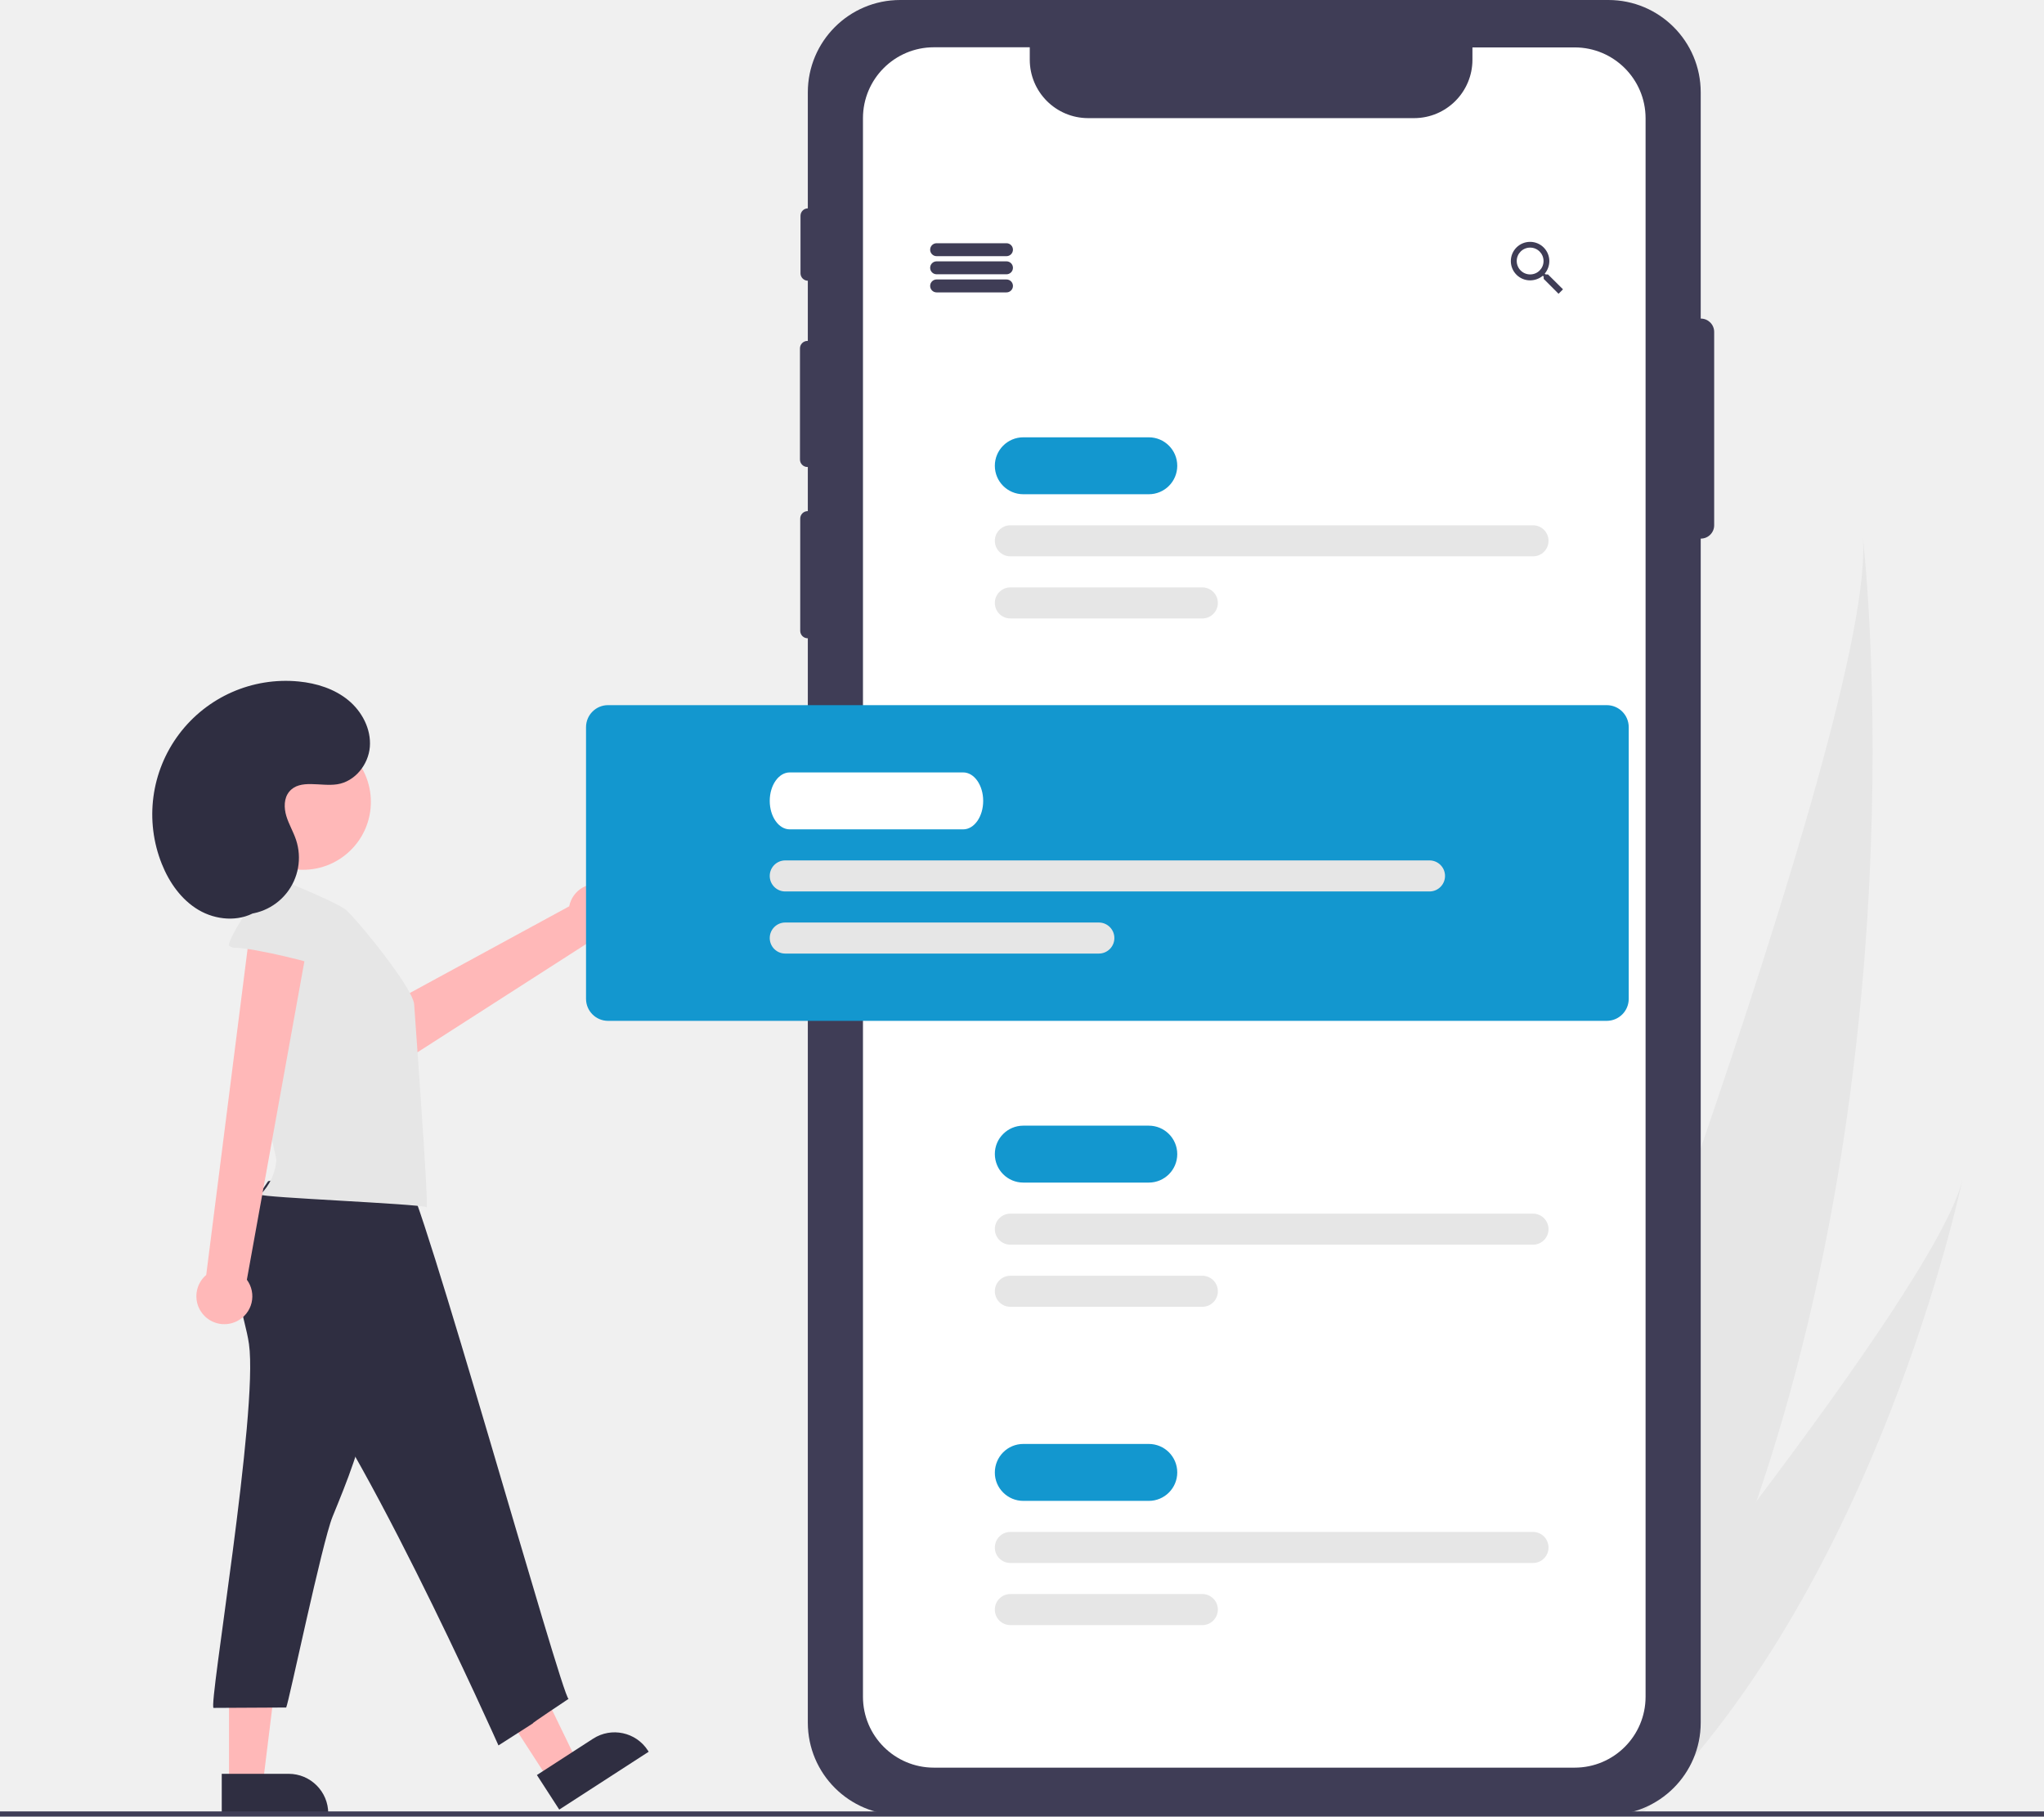
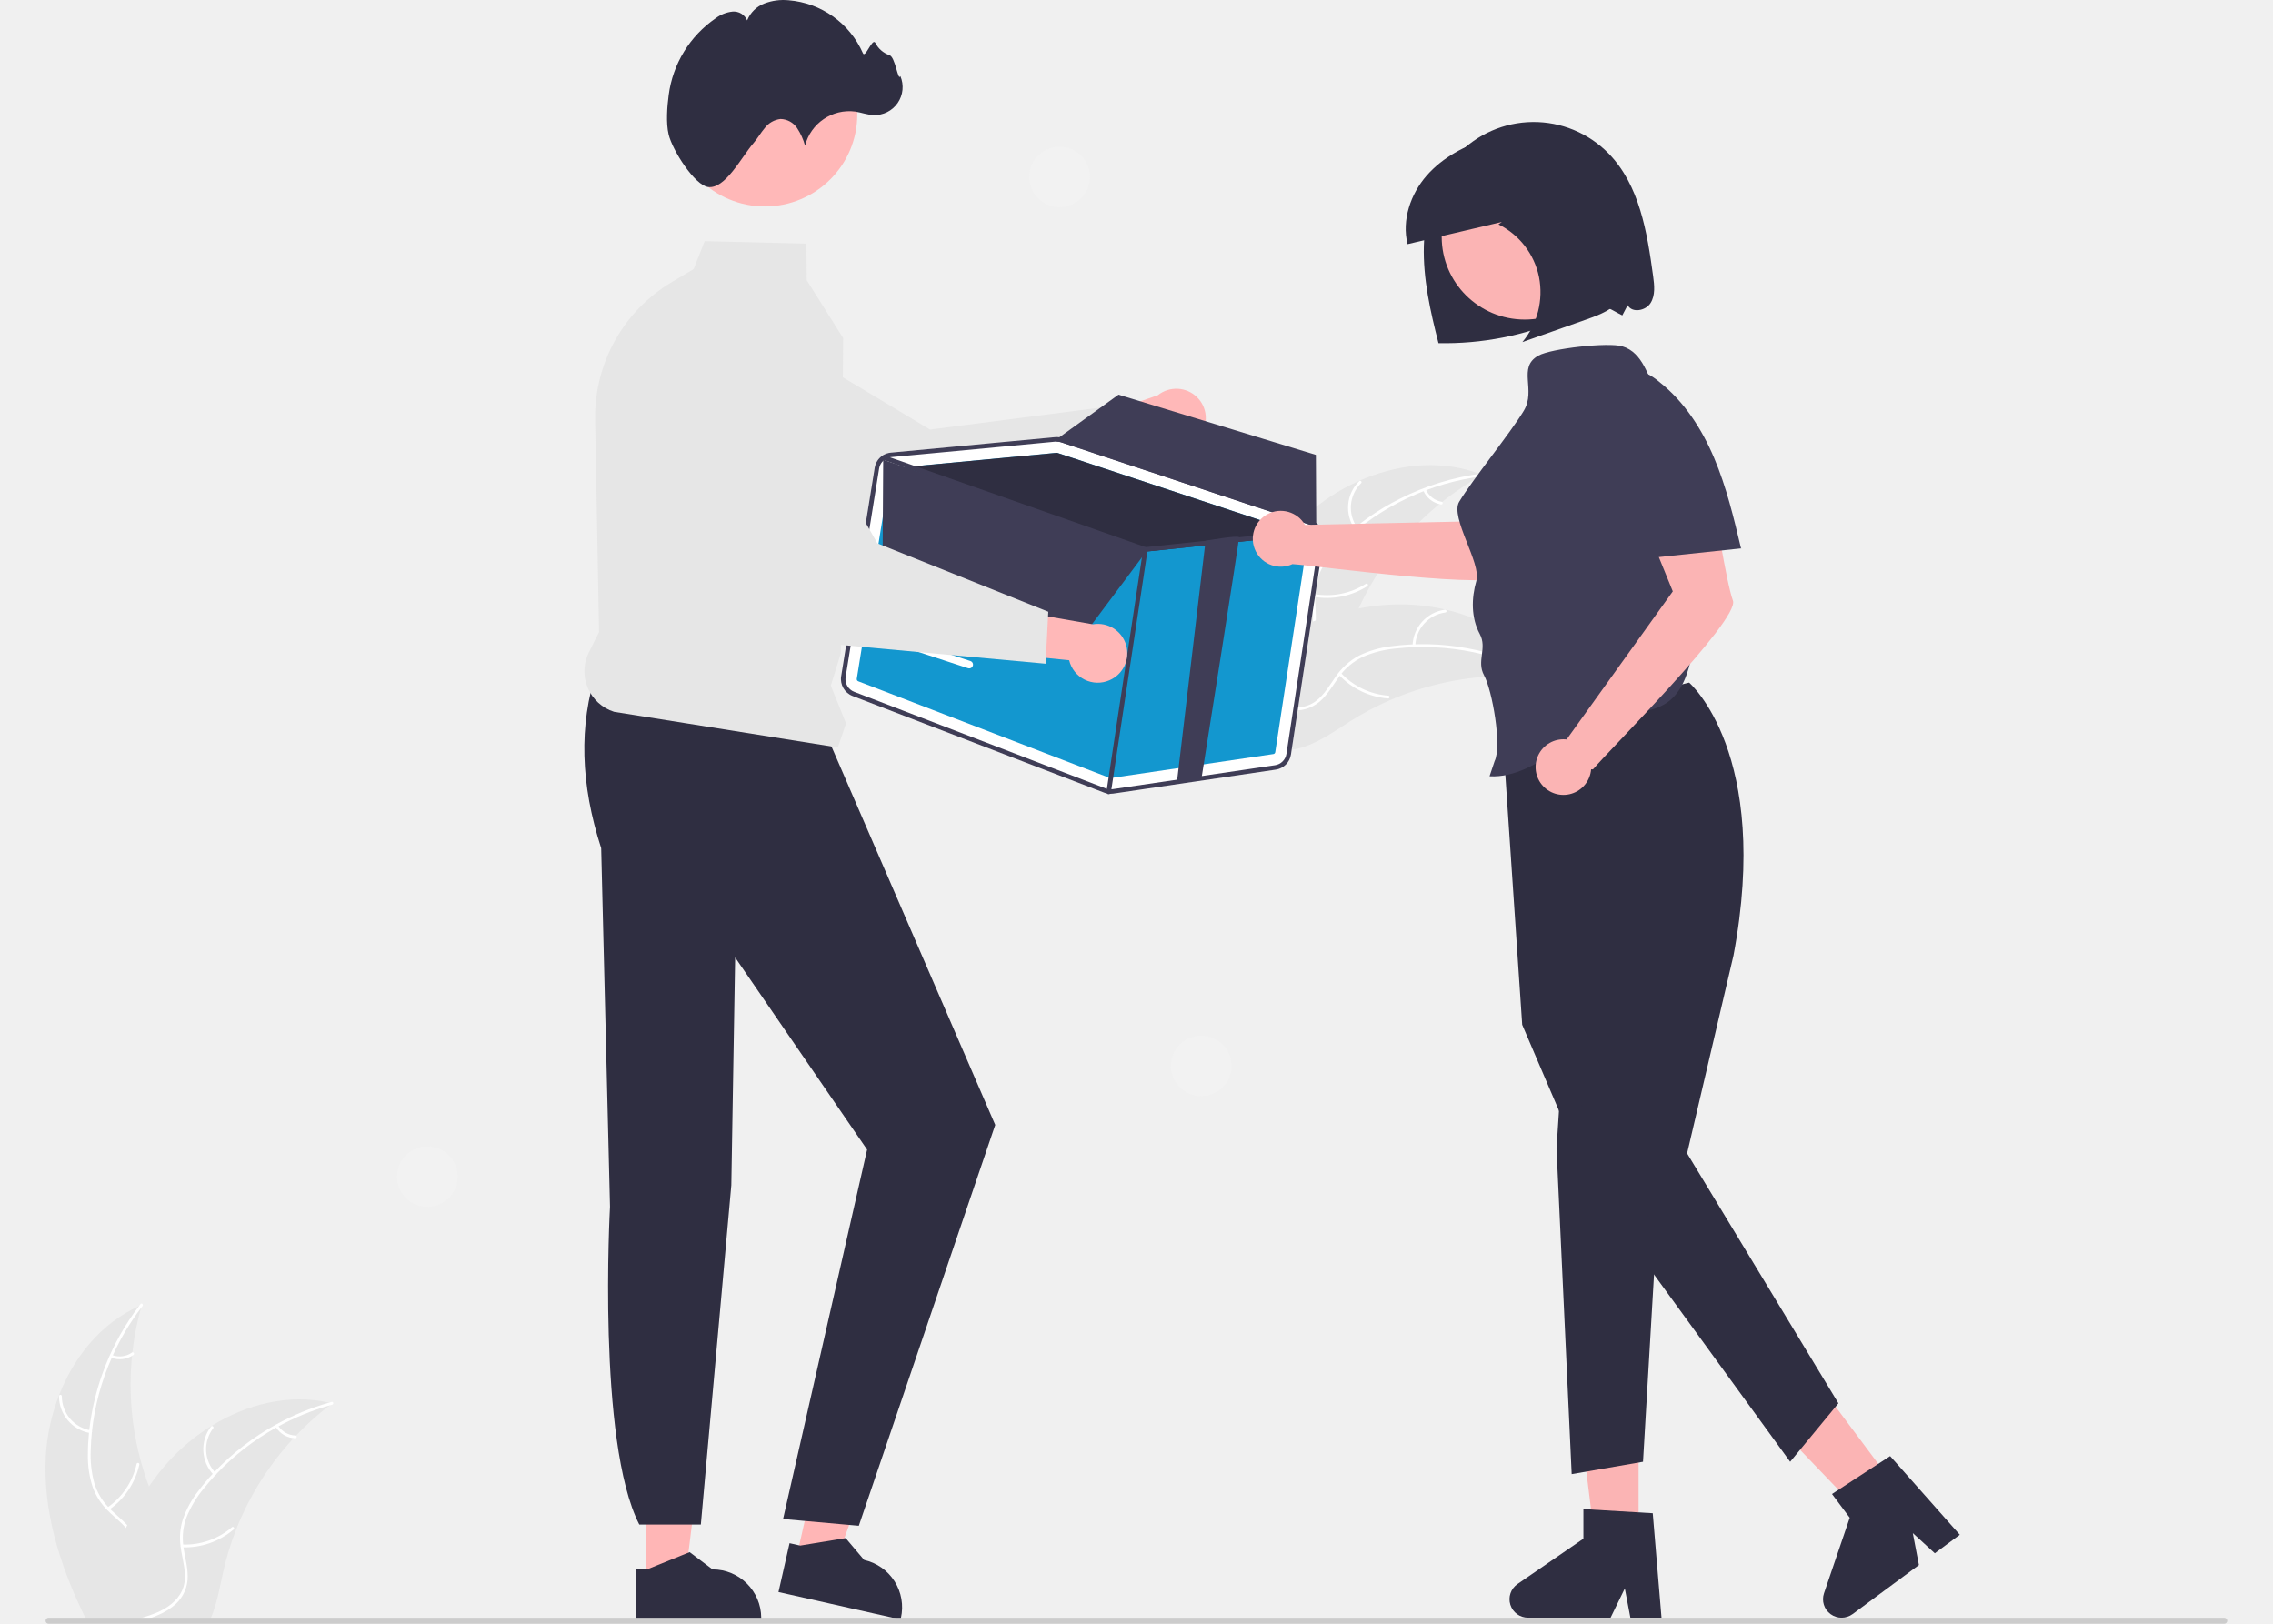
- <svg xmlns="http://www.w3.org/2000/svg" data-name="Layer 1" width="790" height="701.992" viewBox="0 0 790 701.992">
-   <path d="M883.923,679.037c-13.33,39.042-30.472,78-52.433,115.079-.487.835-.98,1.653-1.478,2.485l-54.368-17.2c.313-.787.655-1.668,1.023-2.629,21.929-56.711,154.233-402.236,148.294-470.362C925.601,311.986,946.298,496.53,883.923,679.037Z" transform="translate(-205 -99.00391)" fill="#e6e6e6" />
-   <path d="M841.979,797.434c-.739.755-1.497,1.505-2.261,2.238l-40.786-12.903c.551-.667,1.194-1.453,1.932-2.342,12.079-14.752,47.991-58.919,83.059-105.39,37.685-49.94,74.402-102.533,79.548-124.144C962.438,559.807,930.255,709.403,841.979,797.434Z" transform="translate(-205 -99.00391)" fill="#e6e6e6" />
-   <path d="M862.367,222.118c-.015,0-.03.004-.045.005v-87.429a35.69,35.69,0,0,0-35.69-35.69h-273.72a35.69,35.69,0,0,0-35.69,35.69v44.821a2.892,2.892,0,0,0-2.83,2.889v22.2a2.891,2.891,0,0,0,2.83,2.888v23.257h-.145a2.895,2.895,0,0,0-2.895,2.895v42.93a2.895,2.895,0,0,0,2.895,2.895h.145v17.05h-.045a2.895,2.895,0,0,0-2.895,2.895v43.35a2.895,2.895,0,0,0,2.895,2.895h.045V764.684a35.69,35.69,0,0,0,35.69,35.69h273.72a35.69,35.69,0,0,0,35.69-35.69V307.134c.015,0,.03.004.045.004a5.155,5.155,0,0,0,5.155-5.155v-74.71A5.155,5.155,0,0,0,862.367,222.118Z" transform="translate(-205 -99.00391)" fill="#3f3d56" />
-   <path d="M841.012,144.684v610a27.41,27.41,0,0,1-27.41,27.4h-247.66a27.41,27.41,0,0,1-27.41-27.4v-610a27.41,27.41,0,0,1,27.41-27.41h37.06v4.81a22.58,22.58,0,0,0,22.57,22.57h126a22.57,22.57,0,0,0,22.52-22.57v-4.76h39.51A27.41,27.41,0,0,1,841.012,144.684Z" transform="translate(-205 -99.00391)" fill="#fff" />
-   <path d="M439.411,441.286a10.743,10.743,0,0,0-14.423,7.958l-88.254,47.988,15.517,17.464,81.96-52.599a10.801,10.801,0,0,0,5.2-20.812Z" transform="translate(-205 -99.00391)" fill="#ffb8b8" />
-   <polygon points="211.903 687.551 222.9 680.438 200.697 634.635 184.466 645.133 211.903 687.551" fill="#ffb8b8" />
-   <path d="M413.533,772.484h41.163a0,0,0,0,1,0,0V788.388a0,0,0,0,1,0,0H428.842a15.309,15.309,0,0,1-15.309-15.309v-.595a0,0,0,0,1,0,0Z" transform="translate(1017.487 1100.959) rotate(147.1041)" fill="#2f2e41" />
-   <polygon points="88.511 689.206 101.608 689.206 107.841 638.688 88.511 638.688 88.511 689.206" fill="#ffb8b8" />
-   <path d="M290.705,784.467h41.163a0,0,0,0,1,0,0v15.904a0,0,0,0,1,0,0H306.014A15.309,15.309,0,0,1,290.705,785.062v-.595A0,0,0,0,1,290.705,784.467Z" transform="translate(417.572 1485.835) rotate(-180)" fill="#2f2e41" />
-   <path d="M594,197.996H567a2.5,2.5,0,0,1,0-5h27a2.5,2.5,0,0,1,0,5Z" transform="translate(-205 -99.00391)" fill="#3f3d56" />
-   <path d="M594,204.996H567a2.5,2.5,0,0,1,0-5h27a2.5,2.5,0,0,1,0,5Z" transform="translate(-205 -99.00391)" fill="#3f3d56" />
-   <path d="M594,211.996H567a2.5,2.5,0,0,1,0-5h27a2.5,2.5,0,0,1,0,5Z" transform="translate(-205 -99.00391)" fill="#3f3d56" />
-   <path d="M803.292,205.046h-.91l-.35-.29a7.61,7.61,0,0,0,1.78-4.89,7.44,7.44,0,1,0-7.4,7.48,7.73,7.73,0,0,0,4.88-1.78l.34.29v.92l5.74,5.75,1.72-1.72Zm-6.88,0a5.18,5.18,0,1,1,5.16-5.2l0.0.02a5.15,5.15,0,0,1-5.12,5.18c-.013 0-.027 0-.04 0Z" transform="translate(-205 -99.00391)" fill="#3f3d56" />
-   <path d="M649.005,289.996H600.5a11,11,0,0,1,0-22h48.505a11,11,0,0,1,0,22Z" transform="translate(-205 -99.00391)" fill="#1397cf" />
-   <path d="M797.5,313.996h-202a6,6,0,0,1,0-12h202a6,6,0,0,1,0,12Z" transform="translate(-205 -99.00391)" fill="#e6e6e6" />
-   <path d="M669.7,337.996H595.5a6,6,0,0,1,0-12h74.2a6,6,0,0,1,0,12Z" transform="translate(-205 -99.00391)" fill="#e6e6e6" />
-   <path d="M649.005,555.996H600.5a11,11,0,0,1,0-22h48.505a11,11,0,0,1,0,22Z" transform="translate(-205 -99.00391)" fill="#1397cf" />
-   <path d="M797.5,579.996h-202a6,6,0,0,1,0-12h202a6,6,0,0,1,0,12Z" transform="translate(-205 -99.00391)" fill="#e6e6e6" />
-   <path d="M669.7,603.996H595.5a6,6,0,0,1,0-12h74.2a6,6,0,0,1,0,12Z" transform="translate(-205 -99.00391)" fill="#e6e6e6" />
-   <path d="M649.005,678.996H600.5a11,11,0,0,1,0-22h48.505a11,11,0,0,1,0,22Z" transform="translate(-205 -99.00391)" fill="#1397cf" />
-   <path d="M797.5,702.996h-202a6,6,0,0,1,0-12h202a6,6,0,0,1,0,12Z" transform="translate(-205 -99.00391)" fill="#e6e6e6" />
-   <path d="M669.7,726.996H595.5a6,6,0,0,1,0-12h74.2a6,6,0,0,1,0,12Z" transform="translate(-205 -99.00391)" fill="#e6e6e6" />
-   <path d="M826,493.496H440a8.51,8.51,0,0,1-8.5-8.5v-105a8.51,8.51,0,0,1,8.5-8.5H826a8.51,8.51,0,0,1,8.5,8.5v105A8.51,8.51,0,0,1,826,493.496Z" transform="translate(-205 -99.00391)" fill="#1397cf" />
-   <path d="M301.232,618.416c3.69,25.89-15.85,140.59-13.68,140.58l28.06-.15c1-1.92,13.88-63.81,17.92-73.74,5.64-13.78,11.33-27.73,13.55-42.45,2.09-13.82,1.06-27.9-.3-41.81a2.64,2.64,0,0,0-3.06-3l-37.65-1.94c-7.76-.4-9.6-2.1-8.42,5.52C298.472,607.116,300.412,612.656,301.232,618.416Z" transform="translate(-205 -99.00391)" fill="#2f2e41" />
-   <path d="M308.632,555.466c-7.65,11-15.67,23.66-13.13,36.83,1.93,10,9.55,17.75,16.74,25,28.74,28.86,85.41,156.2,85.41,156.2,27.348-17.5-.652.5,27.1-18-2.46-.19-58.35-201.1-62.98-201.37C343.042,552.886,326.882,551.056,308.632,555.466Z" transform="translate(-205 -99.00391)" fill="#2f2e41" />
-   <path d="M338.89,450.767c-3.886-3.465-31.192-14.152-31.192-14.152a4.684,4.684,0,0,0-1.509.045c-1.554.392-2.263,2.323-1.931,3.885s-2.391,27.224-3.093,38.894c-1.23,20.367,10.765,66.503,10.659,67.914a21.076,21.076,0,0,1-6.208,13.292c.934,1.16,60.265,3.485,64.301,4.858.815-1.033-4.594-74.213-4.843-78.347C364.659,480.881,344.02,455.519,338.89,450.767Z" transform="translate(-205 -99.00391)" fill="#e6e6e6" />
-   <path d="M296.573,609.555a10.743,10.743,0,0,0,3.842-16.018l25.033-138.54-23.36-.308-17.384,136.998a10.801,10.801,0,0,0,11.87,17.868Z" transform="translate(-205 -99.00391)" fill="#ffb8b8" />
-   <path d="M296.372,465.276a4.43,4.43,0,0,1-2.76-.72c-1.39-1.19,9.95-19.4,12.19-19.67,7.29-.84,14.79-1.12,21.86.85s13.72,6.45,16.88,13.08c1.32,2.76-8.25,16.65-12.6,14.61C326.732,470.986,303.232,465.446,296.372,465.276Z" transform="translate(-205 -99.00391)" fill="#e6e6e6" />
-   <circle cx="117.102" cy="309.88" r="26.239" fill="#ffb8b8" />
-   <path d="M296.33,452.267A21.925,21.925,0,0,0,319.415,423.542c-1.044-3.139-2.79-6.017-3.746-9.184s-.982-6.912,1.139-9.451c4.15-4.968,12.148-1.843,18.545-2.831,6.817-1.052,12.046-7.592,12.592-14.468s-3.038-13.68-8.373-18.052-12.216-6.524-19.08-7.199a51.594,51.594,0,0,0-52.955,70.495c2.868,7.176,7.552,13.859,14.206,17.789s15.441,4.685,22.073.718" transform="translate(-205 -99.00391)" fill="#2f2e41" />
-   <path d="M577.277,419.496h-67.054c-4.259,0-7.723-4.935-7.723-11s3.465-11,7.723-11H577.277c4.259,0,7.723,4.935,7.723,11S581.535,419.496,577.277,419.496Z" transform="translate(-205 -99.00391)" fill="#fff" />
-   <path d="M757.5,443.496h-249a6,6,0,0,1,0-12h249a6,6,0,0,1,0,12Z" transform="translate(-205 -99.00391)" fill="#e6e6e6" />
-   <path d="M629.7,467.496H508.5a6,6,0,0,1,0-12H629.7a6,6,0,0,1,0,12Z" transform="translate(-205 -99.00391)" fill="#e6e6e6" />
-   <rect y="699.992" width="790" height="2" fill="#3f3d56" />
+ <svg xmlns="http://www.w3.org/2000/svg" width="700" height="500" viewBox="0 0 700 500">
+   <defs>
+     <clipPath id="clip-no_events">
+       <rect width="700" height="500" />
+     </clipPath>
+   </defs>
+   <g id="no_events" clip-path="url(#clip-no_events)">
+     <g id="no_events-2" data-name="no_events" transform="translate(14 0.028)">
+       <path id="Path_1" data-name="Path 1" d="M624.34,597.775H610.97l-6.362-51.34H624.34Z" transform="translate(-133.709 -122.726)" fill="#fbb4b4" />
+       <path id="Path_2" data-name="Path 2" d="M794.355,760.3h-9.588l-1.711-9.012-4.383,9.012H753.244A5.687,5.687,0,0,1,750,749.931L770.3,735.969v-9.111l21.359,1.269Z" transform="translate(-296.667 -262.195)" fill="#2f2e41" />
+       <path id="Path_3" data-name="Path 3" d="M718.69,579.049l-10.729,7.943-35.876-37.418,15.834-11.723Z" transform="translate(-148.631 -120.798)" fill="#fbb4b4" />
+       <path id="Path_4" data-name="Path 4" d="M913.629,730.033l-7.693,5.7-6.775-6.215,1.884,9.836L880.64,754.455a5.736,5.736,0,0,1-6.775.034,5.677,5.677,0,0,1-2.049-6.429l7.926-23.268-5.461-7.311,17.9-11.671Z" transform="translate(-324.086 -257.468)" fill="#2f2e41" />
+       <path id="Path_5" data-name="Path 5" d="M802.228,398.647s25.366,21.819,13.663,84.018L801.6,543.61l46.6,76.965-14.858,18-60.579-83.305L750.812,504l-6.16-91.243Z" transform="translate(-296.031 -188.484)" fill="#2f2e41" />
+       <path id="Path_6" data-name="Path 6" d="M599.014,425.746l-1.526,23.525,4.669,100.247,21.971-3.81,4.2-71.374Z" transform="translate(-132.134 -95.621)" fill="#2f2e41" />
+       <path id="Path_7" data-name="Path 7" d="M237.445,614.913H249.4L255.088,569H237.443Z" transform="translate(-52.51 -127.794)" fill="#ffb6b6" />
+       <path id="Path_8" data-name="Path 8" d="M402.178,749.265h3.365l13.138-5.319,7.042,5.319h0a14.972,14.972,0,0,1,15,14.937v.487h-38.55Z" transform="translate(-220.293 -266.032)" fill="#2f2e41" />
+       <path id="Path_9" data-name="Path 9" d="M296.932,605.567l11.662,2.621L324.3,564.651l-17.212-3.869Z" transform="translate(-65.666 -125.948)" fill="#ffb6b6" />
+       <path id="Path_10" data-name="Path 10" d="M461.9,739.938l3.283.738,13.993-2.307,5.692,6.732h0A14.938,14.938,0,0,1,496.2,762.964l-.107.474-37.6-8.453Z" transform="translate(-232.745 -264.78)" fill="#2f2e41" />
+       <path id="Path_11" data-name="Path 11" d="M385.561,393.843c-5.605,16.832-5.013,35.1,1.347,54.71l2.719,110.4s-4.051,72.4,9.02,97.877H417.6l9.386-104.488,1.179-70.133,40.642,59.169L442.926,655.125l23.332,2.077,42.007-123.439L456.436,414Z" transform="translate(-215.768 -187.405)" fill="#2f2e41" />
+       <path id="Path_12" data-name="Path 12" d="M659.205,327.586c14.5-13.009,36.068-19.55,54.159-12.255a89.652,89.652,0,0,0-40.413,46.474c-2.88,7.629-5.286,16.413-12.37,20.5-4.408,2.541-9.892,2.666-14.834,1.439s-9.473-3.686-13.941-6.121l-1.271-.029C636.243,359.008,644.706,340.595,659.205,327.586Z" transform="translate(-270.794 -169.091)" fill="#e6e6e6" />
+       <path id="Path_13" data-name="Path 13" d="M713.321,316.47a77.011,77.011,0,0,0-42.764,20.107,32.984,32.984,0,0,0-6.5,8.046,18.834,18.834,0,0,0-2.195,9.7c.078,3.147.525,6.357-.167,9.468a11.58,11.58,0,0,1-5.783,7.513c-3.541,2.026-7.6,2.665-11.594,3.152-4.433.541-9.047,1.033-12.884,3.509-.465.3-.905-.436-.441-.735,6.677-4.307,15.125-2.74,22.3-5.615,3.35-1.341,6.314-3.7,7.363-7.256.917-3.113.46-6.423.353-9.609a20.091,20.091,0,0,1,1.791-9.569,30.475,30.475,0,0,1,6.165-8.265,74.569,74.569,0,0,1,18.952-13.508,78.479,78.479,0,0,1,25.39-7.8c.548-.07.552.787.008.857Z" transform="translate(-270.852 -169.835)" fill="#fff" />
+       <path id="Path_14" data-name="Path 14" d="M685.839,333.464a11.444,11.444,0,0,1,1.271-14.814c.394-.387,1.016.205.621.592a10.6,10.6,0,0,0-1.154,13.782C686.9,333.472,686.161,333.909,685.839,333.464Z" transform="translate(-282.552 -170.49)" fill="#fff" />
+       <path id="Path_15" data-name="Path 15" d="M670.212,362.554a22.308,22.308,0,0,0,15.884-3.166c.466-.3.906.437.441.735A23.2,23.2,0,0,1,670,363.384c-.546-.1-.333-.928.21-.83Z" transform="translate(-279.452 -179.651)" fill="#fff" />
+       <path id="Path_16" data-name="Path 16" d="M714.221,321.888a6.523,6.523,0,0,0,4.882,3.8c.547.091.333.921-.21.83a7.31,7.31,0,0,1-5.411-4.187.441.441,0,0,1,.149-.587.433.433,0,0,1,.59.148Z" transform="translate(-289.126 -171.199)" fill="#fff" />
+       <path id="Path_17" data-name="Path 17" d="M732.993,390.48c-.343-.047-.686-.094-1.034-.136a86.341,86.341,0,0,0-13.927-.7c-.36.005-.725.016-1.084.031a90.964,90.964,0,0,0-32.517,7.452,88.146,88.146,0,0,0-11.81,6.246c-5.209,3.283-10.594,7.256-16.417,8.6a15.182,15.182,0,0,1-1.84.326l-24.058-20.739c-.031-.074-.067-.144-.1-.218l-1-.784c.186-.136.382-.273.568-.409.107-.079.22-.154.328-.234.073-.051.147-.1.21-.153.024-.017.049-.034.069-.046.063-.051.127-.091.186-.136q1.638-1.155,3.3-2.291c0-.005,0-.005.015-.006a129.6,129.6,0,0,1,26.949-14.422c.286-.107.576-.221.872-.319a84.273,84.273,0,0,1,13.193-3.7,74.558,74.558,0,0,1,7.44-1.035,62.008,62.008,0,0,1,19.256,1.358c12.573,2.9,24.074,9.776,30.886,20.5C732.654,389.931,732.824,390.2,732.993,390.48Z" transform="translate(-270.501 -181.506)" fill="#e6e6e6" />
+       <path id="Path_18" data-name="Path 18" d="M732.822,394.288a77.15,77.15,0,0,0-46.3-9.579,33.22,33.22,0,0,0-10.055,2.529,18.964,18.964,0,0,0-7.621,6.433c-1.841,2.56-3.425,5.39-5.859,7.459a11.661,11.661,0,0,1-9.16,2.532c-4.052-.5-7.681-2.428-11.163-4.433-3.867-2.225-7.848-4.6-12.409-4.921-.553-.039-.459-.891.093-.852,7.936.563,13.733,6.879,21.2,8.887,3.486.937,7.276.834,10.267-1.38,2.615-1.936,4.252-4.853,6.093-7.461a20.227,20.227,0,0,1,7.216-6.567,30.7,30.7,0,0,1,9.921-2.9,74.9,74.9,0,0,1,23.3.575,78.453,78.453,0,0,1,24.989,8.992c.48.272-.035.959-.512.689Z" transform="translate(-270.649 -185.057)" fill="#fff" />
+       <path id="Path_19" data-name="Path 19" d="M709.2,380.777a11.5,11.5,0,0,1,9.973-11.066c.549-.072.688.773.138.846a10.649,10.649,0,0,0-9.256,10.312c-.012.551-.867.456-.855-.092Z" transform="translate(-288.191 -181.985)" fill="#fff" />
+       <path id="Path_20" data-name="Path 20" d="M680.661,394.777a22.266,22.266,0,0,0,14.6,6.993c.552.041.459.893-.093.852a23.16,23.16,0,0,1-15.175-7.307c-.377-.405.3-.94.67-.537Z" transform="translate(-281.707 -187.583)" fill="#fff" />
+       <path id="Path_21" data-name="Path 21" d="M740.8,388.054a6.479,6.479,0,0,0,1.6,5.957c.382.4-.291.935-.67.537a7.26,7.26,0,0,1-1.788-6.586.444.444,0,0,1,.474-.38A.431.431,0,0,1,740.8,388.054Z" transform="translate(-294.95 -185.999)" fill="#fff" />
+       <path id="Path_22" data-name="Path 22" d="M208.583,730.266a19.127,19.127,0,0,1-7.679,10.29c-.584.419-1.184.806-1.791,1.171-.187.109-.374.225-.569.326q-.315.186-.631.349H181.066c-.3-.613-.6-1.233-.9-1.846-7.22-15.105-12.29-31.4-11.426-48.006a61.222,61.222,0,0,1,4.027-18.8c4.626-12,13.069-22.378,24.682-27.6.288-.132.592-.264.888-.388-.093.333-.187.659-.28.992a85.568,85.568,0,0,0-2.633,13.64c-.047.357-.086.714-.117,1.078a89.609,89.609,0,0,0,2.9,33.1c.008.023.016.054.023.078q.993,3.571,2.305,7.033c.685,1.822,1.425,3.621,2.235,5.389C206.153,714.486,210.686,722.4,208.583,730.266Z" transform="translate(-168.648 -243.98)" fill="#e6e6e6" />
+       <path id="Path_23" data-name="Path 23" d="M202.258,645.987c-.164.217-.327.426-.491.644a76.02,76.02,0,0,0-8.661,14.547c-.125.256-.241.512-.343.775a75.583,75.583,0,0,0-6.091,22.673,1.152,1.152,0,0,0-.016.163c-.195,1.83-.312,3.675-.358,5.521a32.8,32.8,0,0,0,1.114,10.266,18.413,18.413,0,0,0,4.253,7.3c.195.209.389.419.6.62.156.163.327.326.491.481,1.573,1.5,3.295,2.885,4.774,4.49a16.627,16.627,0,0,1,1.83,2.326,11.513,11.513,0,0,1,1.246,9.383c-1.059,3.924-3.481,7.235-5.958,10.391-1.238,1.582-2.516,3.179-3.622,4.87-.4.6-.779,1.217-1.121,1.846h-.981c.327-.628.685-1.241,1.075-1.846,2.843-4.459,6.885-8.289,8.98-13.2,1.418-3.311,1.846-7.064.055-10.313a13.71,13.71,0,0,0-1.893-2.621c-1.425-1.605-3.131-2.978-4.681-4.428-.389-.364-.771-.737-1.137-1.124a19.348,19.348,0,0,1-4.393-6.9,30.3,30.3,0,0,1-1.511-10.181c0-2.2.117-4.42.335-6.622.023-.279.055-.566.086-.853a77.943,77.943,0,0,1,15.32-38.174c.156-.217.319-.426.483-.636C201.978,644.955,202.593,645.56,202.258,645.987Z" transform="translate(-172.355 -243.865)" fill="#fff" />
+       <path id="Path_24" data-name="Path 24" d="M183.633,693.262a11.5,11.5,0,0,1-9.622-11.37.431.431,0,0,1,.86-.019,10.646,10.646,0,0,0,8.972,10.558c.546.089.333.919-.21.83Z" transform="translate(-169.834 -252.001)" fill="#fff" />
+       <path id="Path_25" data-name="Path 25" d="M193.11,722.246a22.125,22.125,0,0,0,8.983-13.421c.118-.539.952-.329.834.21a23.014,23.014,0,0,1-9.376,13.947c-.456.315-.894-.422-.441-.735Z" transform="translate(-174.016 -258.074)" fill="#fff" />
+       <path id="Path_26" data-name="Path 26" d="M194.81,665.435a6.552,6.552,0,0,0,6.148-.753c.451-.321.889.417.441.735a7.342,7.342,0,0,1-6.8.849.443.443,0,0,1-.312-.52.432.432,0,0,1,.522-.31Z" transform="translate(-174.316 -248.213)" fill="#fff" />
+       <path id="Path_27" data-name="Path 27" d="M261.584,684.52c-.273.209-.553.419-.826.636a85.831,85.831,0,0,0-10.351,9.3c-.249.256-.5.52-.74.783l-.008.008a90.161,90.161,0,0,0-17.649,28.024l-.023.07c-.008.023-.016.039-.023.062a88.449,88.449,0,0,0-3.918,12.732c-.95,4.234-1.729,8.77-3.217,12.849-.226.628-.475,1.248-.74,1.846H189.462c.117-.613.241-1.233.366-1.846a123.905,123.905,0,0,1,8.209-26.132c.125-.279.249-.558.389-.837a83.883,83.883,0,0,1,6.706-11.9.007.007,0,0,1,0-.006l.006,0a73.637,73.637,0,0,1,4.517-5.963,61.546,61.546,0,0,1,14.58-12.593c.031-.023.07-.039.1-.062,10.935-6.754,23.9-9.972,36.287-7.188h.008C260.953,684.373,261.264,684.442,261.584,684.52Z" transform="translate(-173.251 -252.413)" fill="#e6e6e6" />
+       <path id="Path_28" data-name="Path 28" d="M265.081,685.151c-.265.07-.53.147-.787.225a76.978,76.978,0,0,0-15.709,6.413c-.249.132-.5.271-.748.411a76.479,76.479,0,0,0-18.529,14.415.027.027,0,0,0-.008.016c-.062.062-.132.132-.187.194-1.246,1.334-2.446,2.722-3.583,4.148a33.134,33.134,0,0,0-5.312,8.863,18.281,18.281,0,0,0-1.02,8.382c.023.287.062.566.1.853.031.225.062.45.1.682.514,3.109,1.4,6.227,1.153,9.4a11.549,11.549,0,0,1-4.681,8.243,18.55,18.55,0,0,1-2.866,1.815,28.774,28.774,0,0,1-4.494,1.845h-3.061l1.231-.349a37.658,37.658,0,0,0,4.307-1.5,21,21,0,0,0,2.337-1.148c3.131-1.791,5.74-4.536,6.285-8.2.475-3.21-.444-6.421-.989-9.561-.093-.543-.179-1.078-.226-1.613a18.87,18.87,0,0,1,.662-8.111,30.249,30.249,0,0,1,4.953-9.041,64.7,64.7,0,0,1,4.268-5.079q.28-.314.584-.628A78.543,78.543,0,0,1,247.72,691.3h.008a77.515,77.515,0,0,1,16.434-6.777h.008c.257-.078.522-.155.779-.225C265.486,684.159,265.61,685,265.081,685.151Z" transform="translate(-176.787 -252.633)" fill="#fff" />
+       <path id="Path_29" data-name="Path 29" d="M234.219,708.9a11.444,11.444,0,0,1-.807-14.846c.337-.437,1.035.063.7.5a10.6,10.6,0,0,0,.779,13.808c.383.4-.29.933-.67.537Z" transform="translate(-182.45 -254.79)" fill="#fff" />
+       <path id="Path_30" data-name="Path 30" d="M222.623,739.363a22.289,22.289,0,0,0,15.288-5.332c.42-.36.959.308.539.667a23.184,23.184,0,0,1-15.92,5.516c-.554-.022-.459-.873.093-.852Z" transform="translate(-180.482 -263.782)" fill="#fff" />
+       <path id="Path_31" data-name="Path 31" d="M260.428,693.628a6.534,6.534,0,0,0,5.364,3.083c.554.014.458.866-.093.852a7.322,7.322,0,0,1-5.942-3.4.441.441,0,0,1,.065-.6A.434.434,0,0,1,260.428,693.628Z" transform="translate(-188.777 -254.696)" fill="#fff" />
+       <path id="Path_32" data-name="Path 32" d="M612.742,296.519a9.06,9.06,0,0,1-13.838.649l-29.441,12.748,2.868-16.363,27.518-9.6a9.113,9.113,0,0,1,12.051.58,9.014,9.014,0,0,1,.842,11.983Z" transform="translate(-257.288 -162.277)" fill="#ffb8b8" />
+       <path id="Path_33" data-name="Path 33" d="M554.3,294.135,485.923,324.46l-.147-.052-77.937-27.651A25.505,25.505,0,0,1,396.326,263.6h0a25.7,25.7,0,0,1,36.6-11.349l58,34.785,56.242-7.257Z" transform="translate(-218.496 -154.785)" fill="#e6e6e6" />
+       <path id="Path_34" data-name="Path 34" d="M840.571,770.936a.922.922,0,0,1-.927.923H169.607a.923.923,0,1,1,0-1.846H839.644a.922.922,0,0,1,.927.923Z" transform="translate(-168.655 -271.887)" fill="#ccc" />
+       <path id="Path_35" data-name="Path 35" d="M459.823,379.247,390.89,368.27a13.082,13.082,0,0,1-7.754-18.336l3.126-6.225-1.214-65.4a48.4,48.4,0,0,1,23.628-42.38l6.722-4,3.4-8.589,31.326.761.091,11.265,11.218,17.81v.074l-.7,96.938-3.092,10,4.675,11.636Z" transform="translate(-215.775 -149.112)" fill="#e6e6e6" />
+       <ellipse id="Ellipse_1" data-name="Ellipse 1" cx="28.462" cy="28.337" rx="28.462" ry="28.337" transform="translate(193.089 6.868)" fill="#ffb8b8" />
+       <path id="Path_36" data-name="Path 36" d="M414.912,168.99c-.849-3.561-.459-8.571.021-12.156A34,34,0,0,1,429.4,133.207a10.447,10.447,0,0,1,5.191-2.054,4.483,4.483,0,0,1,4.505,2.713,9.32,9.32,0,0,1,5.269-5.2,16.528,16.528,0,0,1,7.5-1.006,27.406,27.406,0,0,1,22.869,16.276c.76,1.8,2.884-4.843,3.847-3.145a7.576,7.576,0,0,0,4.3,3.763c1.887.524,2.654,8.266,3.4,6.461a8.611,8.611,0,0,1-8.264,12c-1.921-.072-3.758-.775-5.656-1.078a14.1,14.1,0,0,0-15.439,10.507A18.559,18.559,0,0,0,454.463,167a6.33,6.33,0,0,0-5.073-2.775,7.111,7.111,0,0,0-4.882,2.794c-1.253,1.465-2.194,3.174-3.456,4.631-3.7,4.275-8.713,14.244-13.992,13.517C422.895,184.591,416.071,173.851,414.912,168.99Z" transform="translate(-222.999 -127.607)" fill="#2f2e41" />
+       <path id="Path_37" data-name="Path 37" d="M631.812,332.94a5.529,5.529,0,0,0-3.744-6.09l-76.649-25.416a5.578,5.578,0,0,0-2.284-.261l-19.212,1.809L518.9,304.023l-20.343,1.914a5.563,5.563,0,0,0-4.972,4.645l-10.329,64.234a5.569,5.569,0,0,0,3.493,6.045L564.2,410.624a5.429,5.429,0,0,0,1.127.3,5.582,5.582,0,0,0,1.695.013l50.045-7.385a5.534,5.534,0,0,0,4.691-4.652Z" transform="translate(-238.209 -166.588)" fill="#fff" />
+       <path id="Path_38" data-name="Path 38" d="M489.887,377.74,567.336,407.5a.7.7,0,0,0,.356.042l50.039-7.384a.687.687,0,0,0,.588-.583l10.063-65.962a.7.7,0,0,0-.467-.761l-.515-.174L551.26,307.443a.53.53,0,0,0-.107-.026.693.693,0,0,0-.179-.009l-46.859,4.415-3.718.347a.7.7,0,0,0-.619.58l-10.327,64.231a.7.7,0,0,0,.436.758Z" transform="translate(-239.592 -167.993)" fill="#1397cf" />
+       <path id="Path_39" data-name="Path 39" d="M508.282,311.823l46.859-4.415a.7.7,0,0,1,.179.009.524.524,0,0,1,.107.026l76.139,25.237L611.482,334.8l-7.516.788-21.388,2.25a1.527,1.527,0,0,1-.188,0l-.122-.035Z" transform="translate(-243.758 -167.993)" fill="#2f2e41" />
+       <path id="Path_40" data-name="Path 40" d="M486.746,380.864,564.2,410.626a5.254,5.254,0,0,0,1.13.294,5.648,5.648,0,0,0,1.7.021l50.039-7.384a5.545,5.545,0,0,0,4.7-4.656L631.81,332.94a5.553,5.553,0,0,0-.326-2.882c-.051-.122-.1-.243-.161-.358a5.426,5.426,0,0,0-1.763-2.092,5.567,5.567,0,0,0-1.492-.757l-.091-.032-76.555-25.385a7,7,0,0,0-.956-.231,5.545,5.545,0,0,0-1.335-.026l-19.209,1.8L518.9,304.026l-20.346,1.913a5.539,5.539,0,0,0-2.351.773,1.038,1.038,0,0,0-.158.094.926.926,0,0,0-.1.076,5.54,5.54,0,0,0-2.357,3.694l-10.335,64.238a5.575,5.575,0,0,0,3.5,6.05Zm8.211-70.064a4.1,4.1,0,0,1,.989-2.071,3.615,3.615,0,0,1,.526-.511,4.149,4.149,0,0,1,1.81-.84,3.161,3.161,0,0,1,.4-.056l34.258-3.222,16.328-1.547c.111-.013.212-.011.315-.017a3.916,3.916,0,0,1,.738.055,3.236,3.236,0,0,1,.658.156l76.645,25.417.174.063a4.154,4.154,0,0,1,2.643,4.5l-10.063,65.97a4.157,4.157,0,0,1-3.512,3.491l-50.047,7.383a4.234,4.234,0,0,1-2.121-.241l-77.45-29.755a4.186,4.186,0,0,1-2.616-4.533Z" transform="translate(-238.208 -166.588)" fill="#3f3d56" />
+       <path id="Path_41" data-name="Path 41" d="M499.341,308.86a.681.681,0,0,1,.209-.3.822.822,0,0,1,.1-.068c.033-.013.066-.033.1-.045a.683.683,0,0,1,.486-.008l1.612.566L580.6,336.664l18.432-1.939,10.314-1.083,21.831-2.3,1.952-.2.38-.042a.7.7,0,0,1,.742.507.577.577,0,0,1,.021.111.692.692,0,0,1-.429.715.775.775,0,0,1-.193.052l-2.655.277-21.5,2.263-7.516.788-21.388,2.25a1.514,1.514,0,0,1-.188,0l-.122-.035-80.246-28.174-.272-.1a.522.522,0,0,1-.171-.094A.7.7,0,0,1,499.341,308.86Z" transform="translate(-241.773 -168.216)" fill="#3f3d56" />
+       <path id="Path_42" data-name="Path 42" d="M588.753,420.941a.694.694,0,0,1-.578-.788l11.307-74.7a.7.7,0,0,1,.792-.582h.006a.694.694,0,0,1,.578.788l-11.307,74.7a.7.7,0,0,1-.792.582Z" transform="translate(-261.424 -176.406)" fill="#3f3d56" />
+       <path id="Path_43" data-name="Path 43" d="M623.581,415.273l-7.52.79,8.8-74.079s10.043-1.81,10.312-1.084C635.334,341.333,623.653,414.8,623.581,415.273Z" transform="translate(-267.593 -175.476)" fill="#3f3d56" />
+       <path id="Path_44" data-name="Path 44" d="M331.193,182.533l-.2,33.783L391.06,239.1l21.572-28.849Z" transform="translate(-73.198 -41)" fill="#3f3d56" />
+       <path id="Path_45" data-name="Path 45" d="M648.419,325.727a4.128,4.128,0,0,0-1.945-1.347L569.83,298.965a3.991,3.991,0,0,0-.661-.16,3.914,3.914,0,0,0-.74-.055l.124-.773.767-.553,18.2-13.119L648.3,302.849l.106,20.976Z" transform="translate(-257.06 -162.805)" fill="#3f3d56" />
+       <path id="Path_46" data-name="Path 46" d="M503.466,380.078a1.18,1.18,0,0,1,.254.053l23.516,7.69a1.164,1.164,0,1,1-.729,2.21l-23.516-7.69a1.163,1.163,0,0,1,.475-2.264Z" transform="translate(-242.41 -184.313)" fill="#fff" />
+       <ellipse id="Ellipse_2" data-name="Ellipse 2" cx="9.346" cy="9.305" rx="9.346" ry="9.305" transform="translate(346.591 318.873)" fill="#f2f2f2" />
+       <ellipse id="Ellipse_3" data-name="Ellipse 3" cx="9.346" cy="9.305" rx="9.346" ry="9.305" transform="translate(108.263 352.992)" fill="#f2f2f2" />
+       <ellipse id="Ellipse_4" data-name="Ellipse 4" cx="9.346" cy="9.305" rx="9.346" ry="9.305" transform="translate(302.975 45.151)" fill="#f2f2f2" />
+       <path id="Path_47" data-name="Path 47" d="M576.752,391.282a9.042,9.042,0,0,1-12.389-6.171L532.421,381.9l10.538-12.877,28.717,5.025a9.043,9.043,0,0,1,5.076,17.235Z" transform="translate(-249.096 -181.831)" fill="#ffb8b8" />
+       <path id="Path_48" data-name="Path 48" d="M526.287,359.711l-74.543-6.838-.1-.117-54.4-62.062a25.484,25.484,0,0,1,6.241-34.524h0a25.707,25.707,0,0,1,37.5,7.916l33.508,58.578,52.623,21.05Z" transform="translate(-218.277 -155.368)" fill="#e6e6e6" />
+       <path id="Path_49" data-name="Path 49" d="M784.282,223.482c-1.851-13.519-4.173-28.033-13.75-37.791A32.3,32.3,0,0,0,724,186.17c-6.971,7.4-10.05,17.8-10.332,27.946s1.988,20.177,4.505,30.011a93.265,93.265,0,0,0,38.776-7.6,62.641,62.641,0,0,1,9.3-3.634c3.231-.819,5.533,1.241,8.539,2.678l1.65-3.145c1.35,2.5,5.532,1.76,7.048-.645S784.667,226.3,784.282,223.482Z" transform="translate(-289.174 -138.489)" fill="#2f2e41" />
+       <path id="Path_50" data-name="Path 50" d="M716.518,326.7l-54.423,1.159a8.6,8.6,0,1,0-3.847,12.076c7.218.408,63.688,8.388,67.057,3.246,3.419-5.219,21.671-23.639,21.671-23.639l-14.029-19.885Z" transform="translate(-274.221 -166.252)" fill="#fbb4b4" />
+       <ellipse id="Ellipse_5" data-name="Ellipse 5" cx="25.57" cy="25.457" rx="25.57" ry="25.457" transform="translate(429.989 47.453)" fill="#fbb4b4" />
+       <path id="Path_51" data-name="Path 51" d="M599.361,299.184" transform="translate(-263.9 -166.147)" fill="#1397cf" />
+       <path id="Path_52" data-name="Path 52" d="M788.63,280.263c-3.013-5.971-4.477-13.346-10.9-15.282-4.338-1.307-21.883.652-25.837,2.858-6.576,3.67-.617,10.547-4.5,16.983-4.218,7-15.68,21.037-19.9,28.033-2.9,4.81,6.867,18.928,5.3,24.316s-1.643,11.435,1.028,16.375c2.39,4.421-1.068,8.332,1.336,12.746,2.5,4.59,5.568,21.753,3.241,26.432l-1.558,4.652c15.458.9,28.455-17.481,43.817-19.418,3.815-.481,7.777-1.109,10.921-3.314,4.631-3.248,6.462-9.142,7.607-14.665a123.056,123.056,0,0,0-10.559-79.715Z" transform="translate(-292.118 -158.371)" fill="#3f3d56" />
+       <path id="Path_53" data-name="Path 53" d="M818.614,356.8c-2.153-5.851-6.051-31.433-6.051-31.433l-24.4-.712,11.928,29.289L767.546,399.31s.06.1.17.277a8.562,8.562,0,1,0,7.22,9.107.6.6,0,0,0,.746-.128C779.3,404.043,820.767,362.653,818.614,356.8Z" transform="translate(-298.926 -171.867)" fill="#fbb4b4" />
+       <path id="Path_54" data-name="Path 54" d="M826.536,329.187c-2.239-9.41-4.5-18.87-8.271-27.78s-9.18-17.325-16.782-23.344a19.656,19.656,0,0,0-8.194-4.221,9.474,9.474,0,0,0-8.619,2.312c-3.424,3.585-2.394,9.34-1.138,14.126l11.108,42.339,32.079-3.385Z" transform="translate(-304.367 -160.408)" fill="#3f3d56" />
+       <path id="Path_55" data-name="Path 55" d="M774.482,215.666c-.942-6.158-1.925-12.368-4.137-18.167s-5.778-11.23-10.893-14.515c-8.1-5.2-18.585-4.2-27.665-1.206-7.022,2.314-13.877,5.83-18.829,11.483s-7.734,13.72-5.892,21.112l29.058-6.835-1.06.746a23.306,23.306,0,0,1,12.486,16.2,24.055,24.055,0,0,1-5.114,20.043l19.818-7c4.077-1.44,8.441-3.1,10.859-6.793C775.915,226.453,775.264,220.777,774.482,215.666Z" transform="translate(-287.592 -139.225)" fill="#2f2e41" />
+     </g>
+   </g>
</svg>
